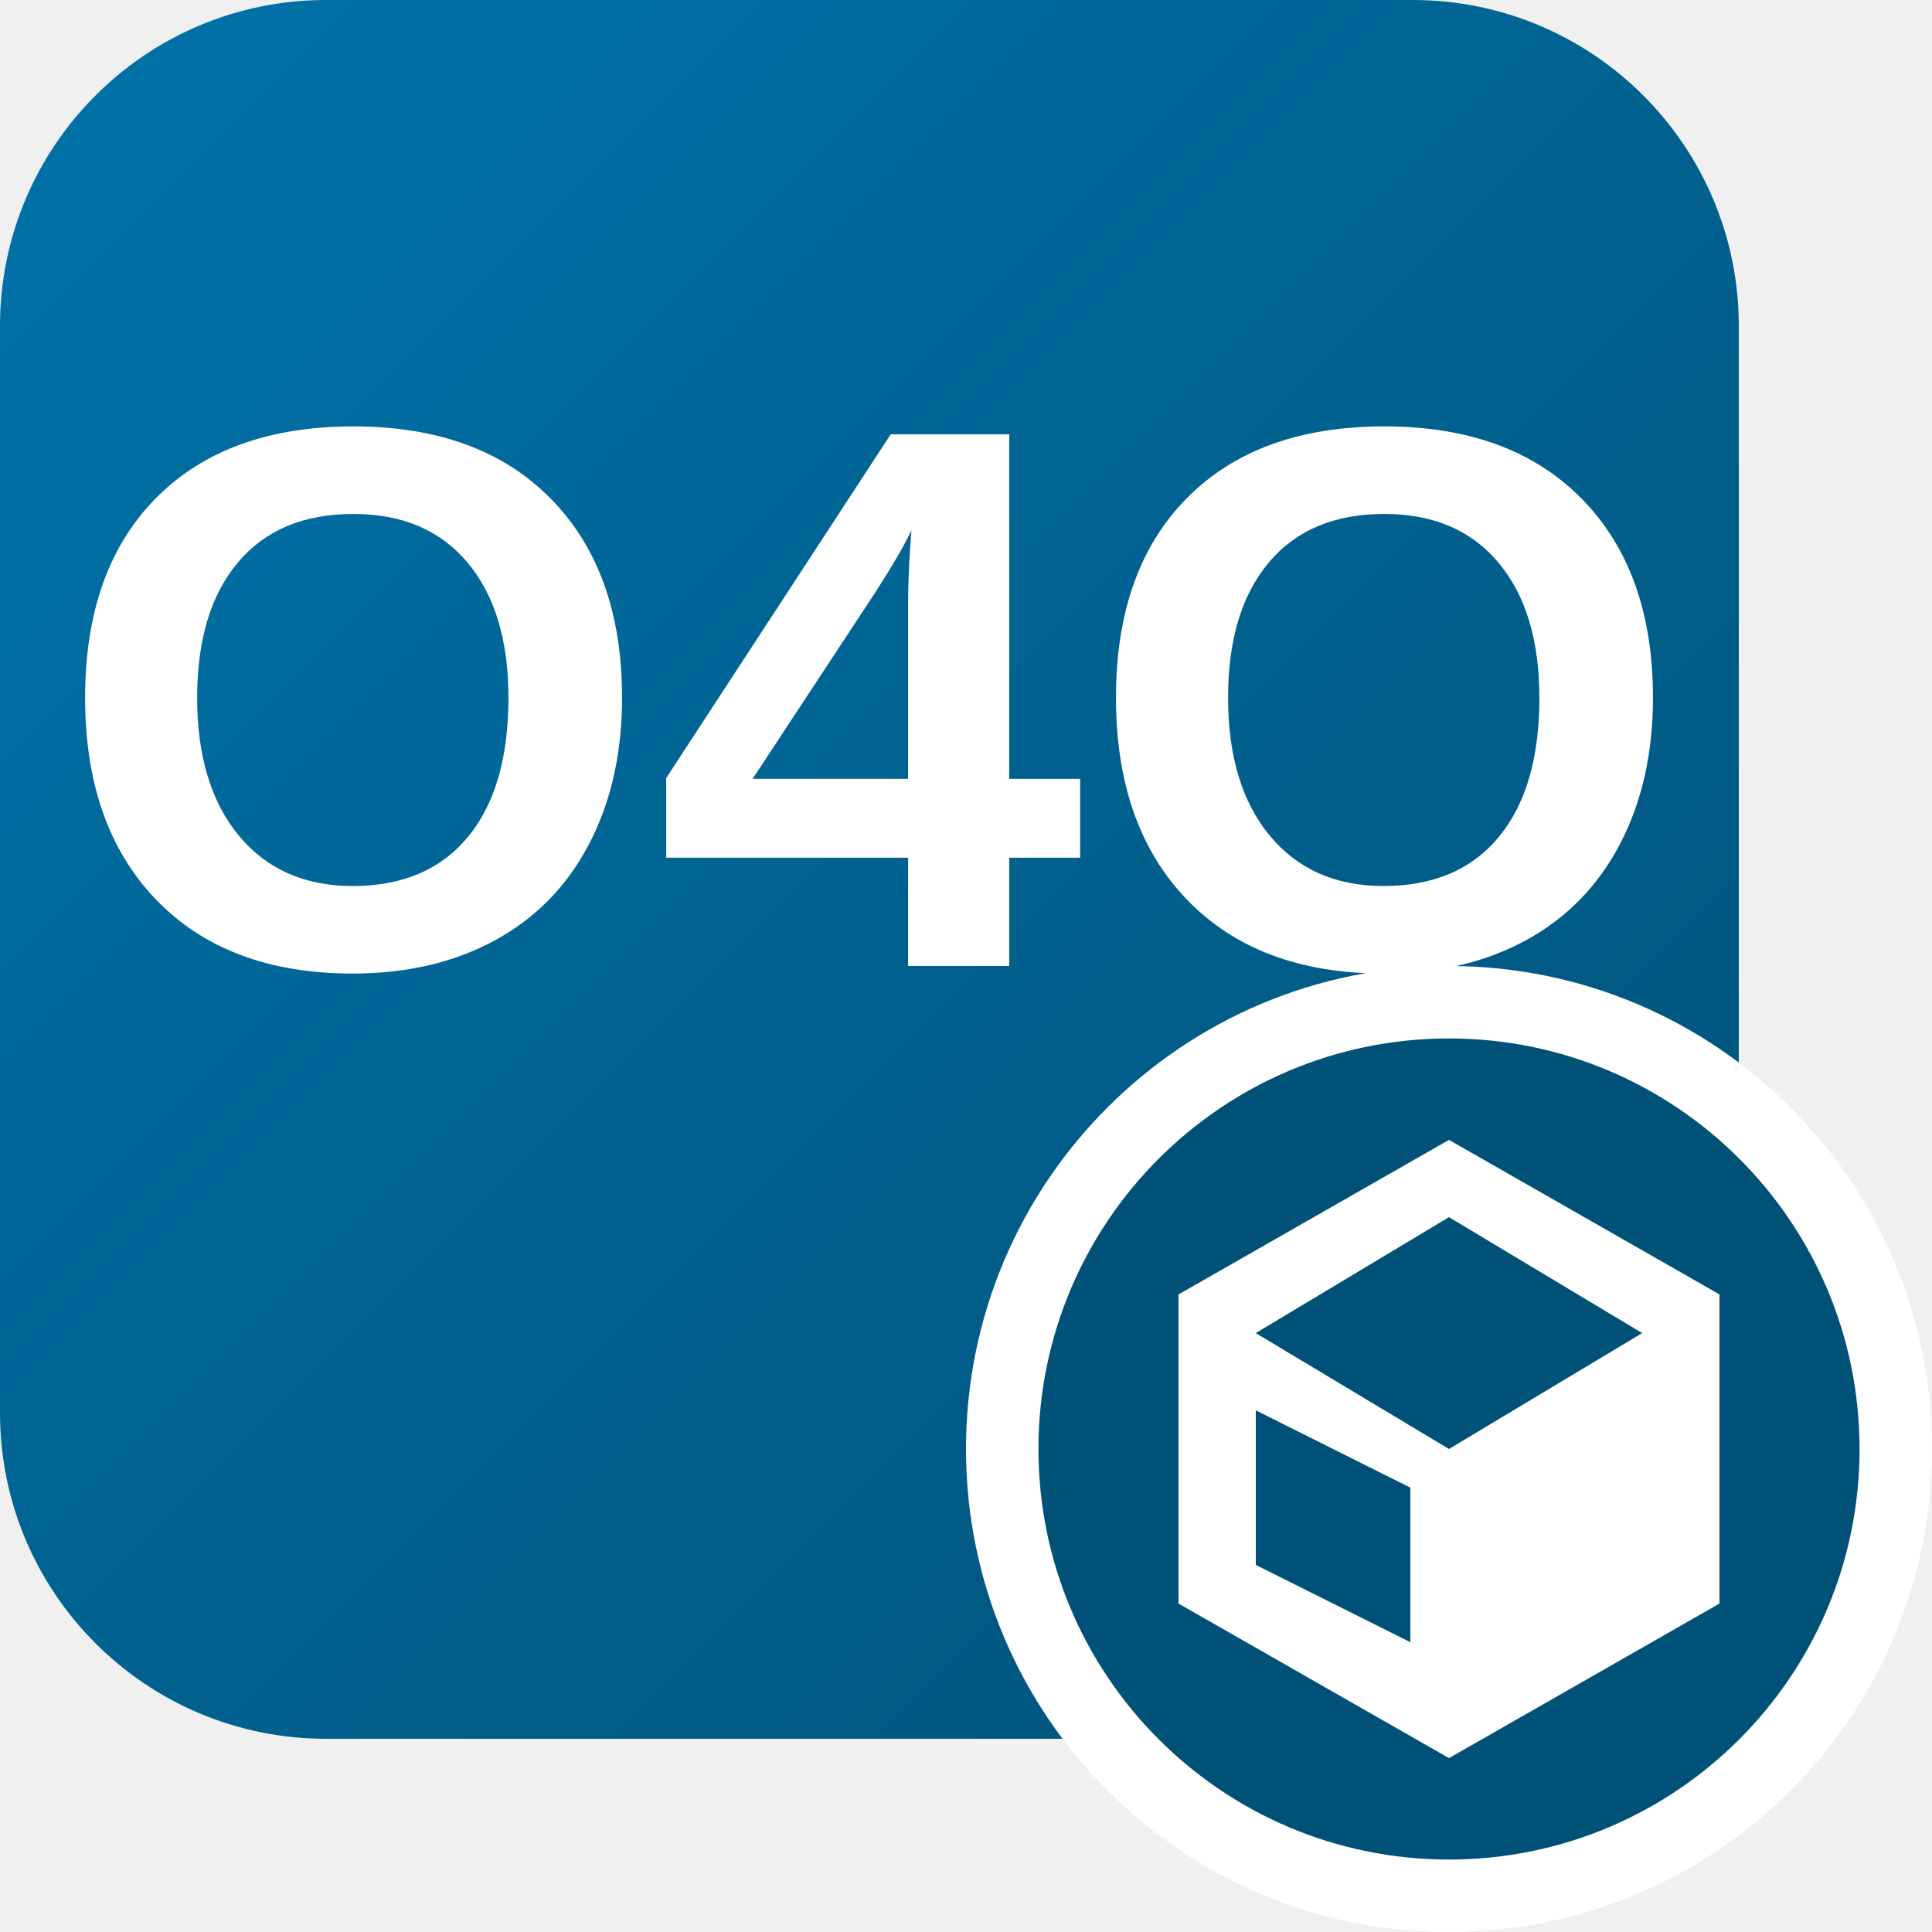
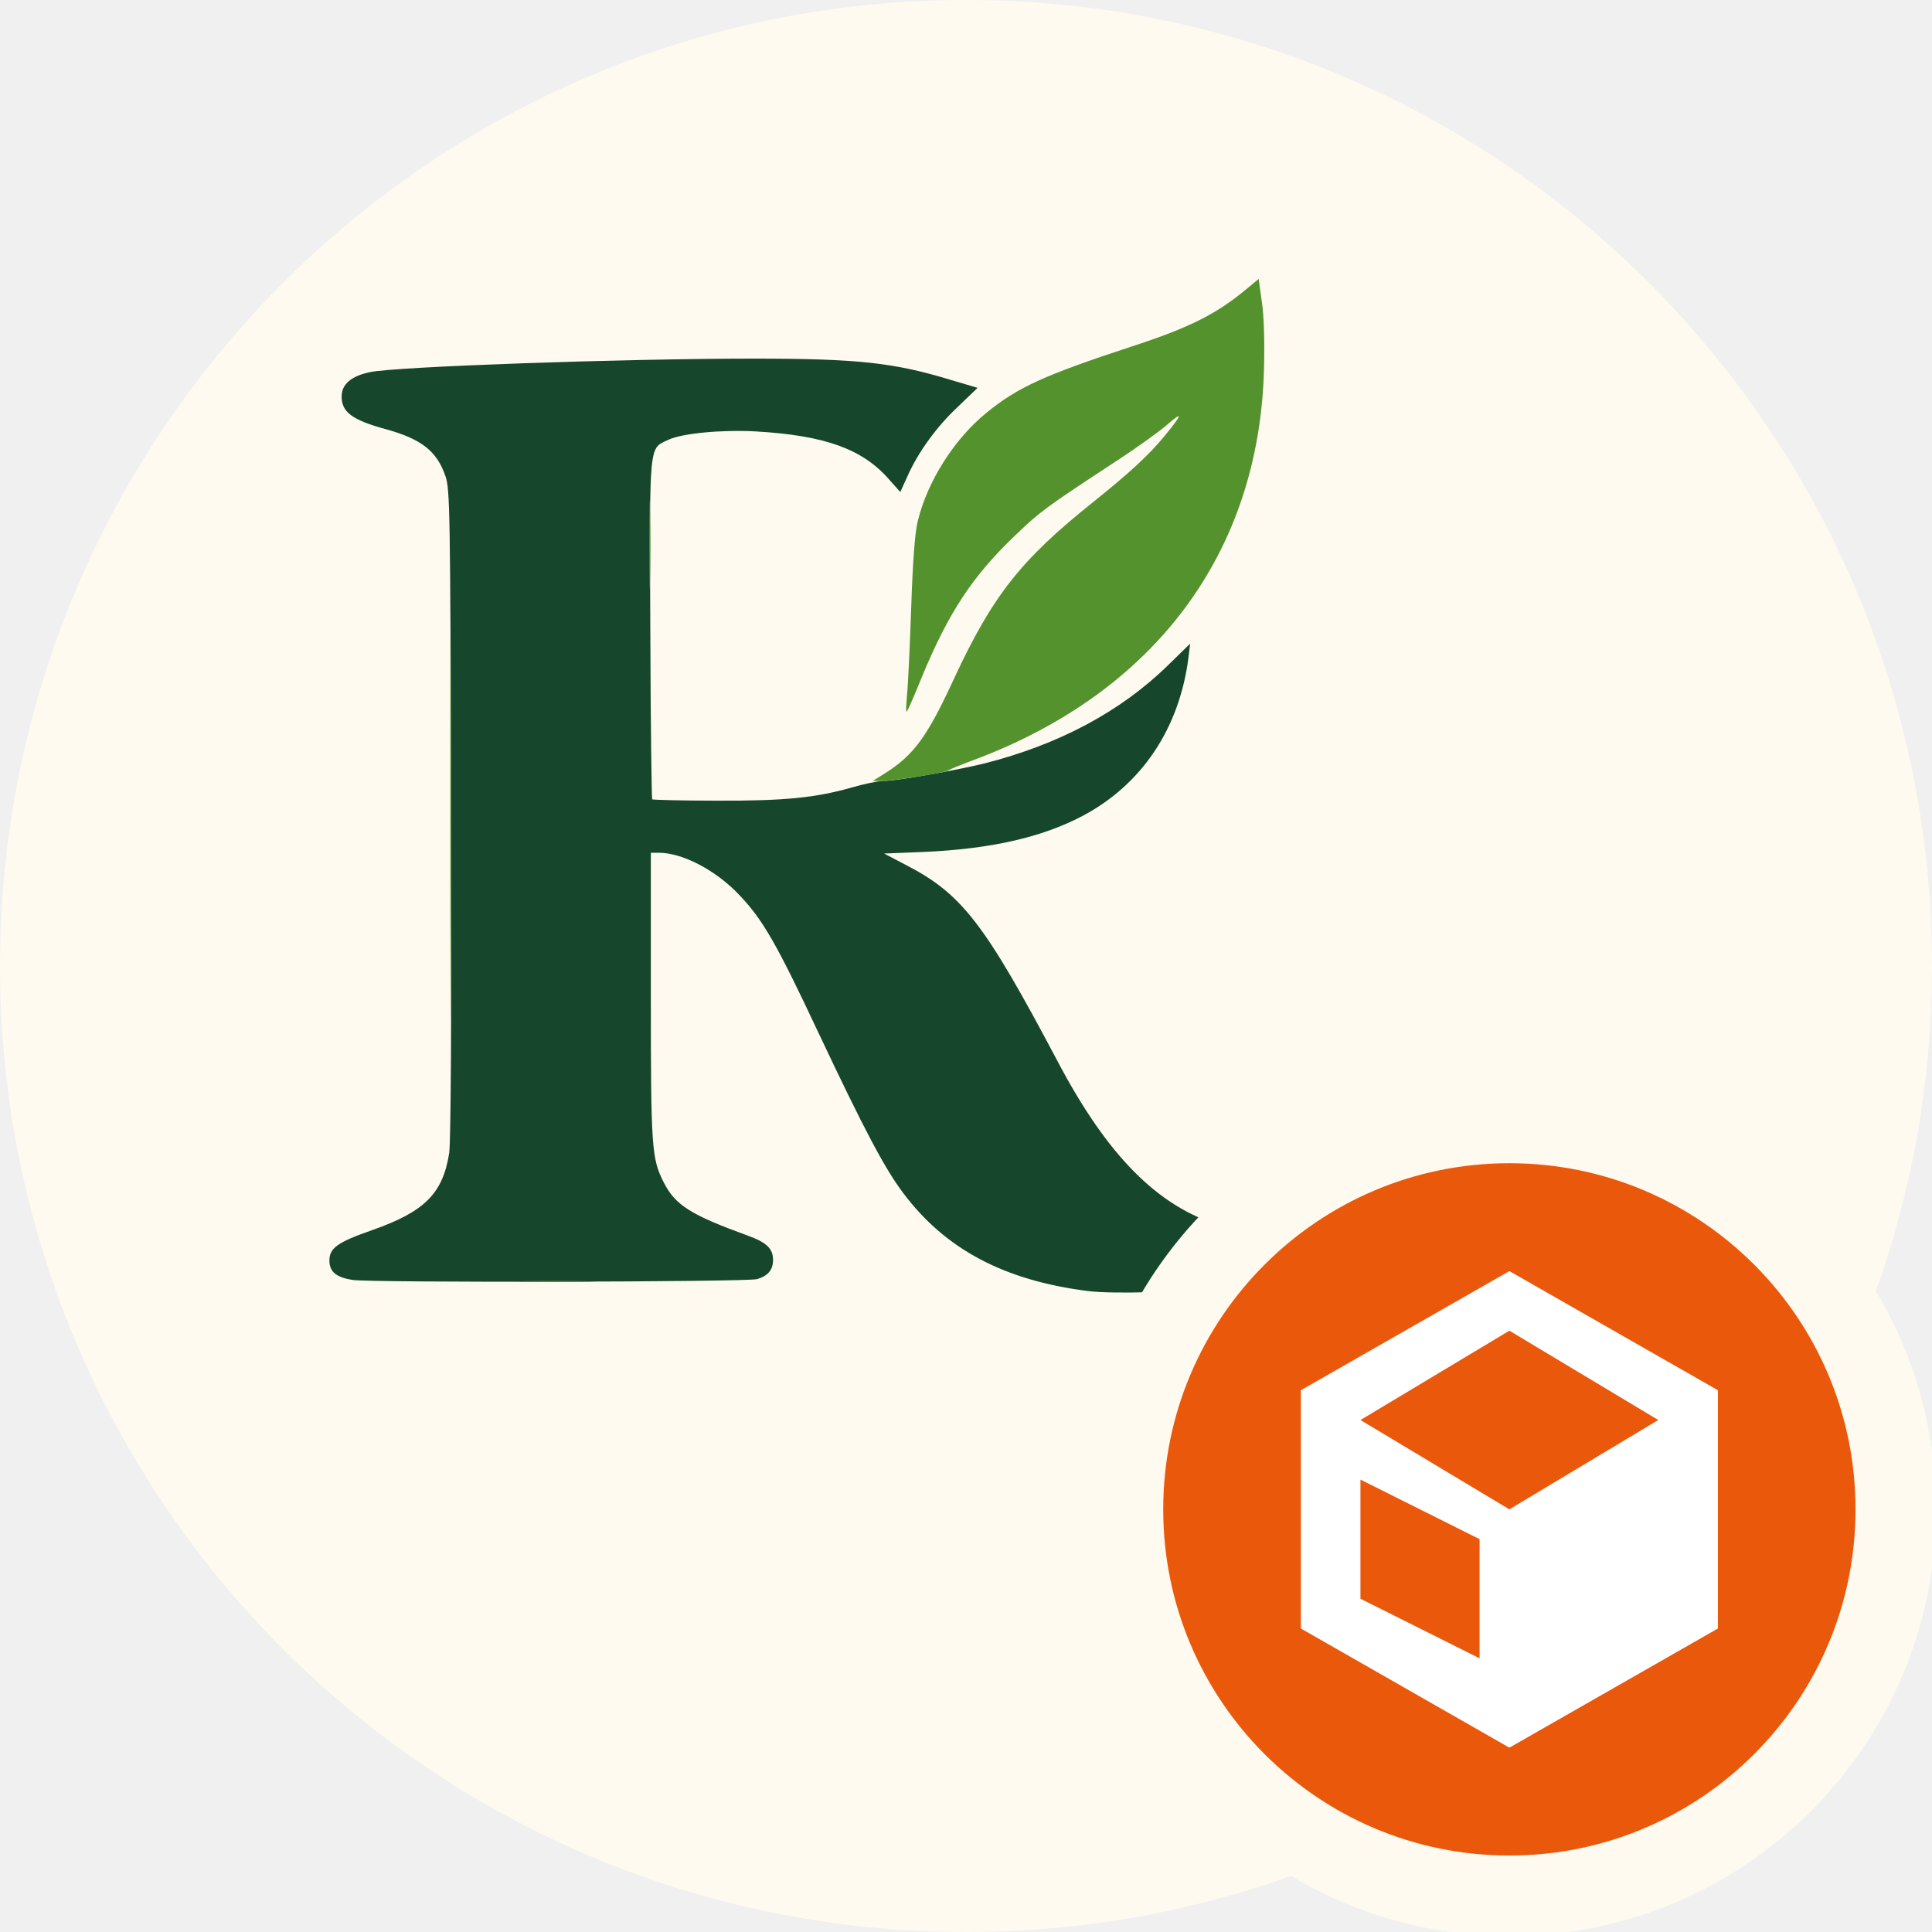
- <svg xmlns="http://www.w3.org/2000/svg" viewBox="0 0 40 40">
-   <defs>
-     <linearGradient id="o4o" x2="1" y2="1">
-       <stop stop-color="#0073aa" />
-       <stop offset="1" stop-color="#005177" />
-     </linearGradient>
-   </defs>
-   <rect width="36" height="36" rx="6.75" fill="url(#o4o)" />
+ <svg xmlns="http://www.w3.org/2000/svg" viewBox="0 0 48 48">
+   <circle cx="24" cy="24" r="24" fill="#fefaef" />
  <style>.compact{display:none}@media(max-width:20px){.regular{display:none}.compact{display:inline}}</style>
  <g class="regular">
-     <path transform="translate(2 -2)" fill="#fff" d="M10.879 16.445Q10.879 18.164 10.199 19.469Q9.52 20.773 8.254 21.465Q6.988 22.156 5.301 22.156Q2.707 22.156 1.234 20.629Q-0.238 19.102 -0.238 16.445Q-0.238 13.797 1.23 12.312Q2.699 10.828 5.316 10.828Q7.934 10.828 9.406 12.328Q10.879 13.828 10.879 16.445ZM8.527 16.445Q8.527 14.664 7.684 13.652Q6.84 12.641 5.316 12.641Q3.77 12.641 2.926 13.645Q2.082 14.648 2.082 16.445Q2.082 18.258 2.945 19.301Q3.809 20.344 5.301 20.344Q6.848 20.344 7.688 19.328Q8.527 18.312 8.527 16.445Z M18.895 19.758V22.0H16.801V19.758H11.793V18.109L16.441 10.992H18.895V18.125H20.363V19.758ZM16.801 14.523Q16.801 14.102 16.828 13.609Q16.855 13.117 16.871 12.977Q16.668 13.414 16.137 14.242L13.582 18.125H16.801Z M32.223 16.445Q32.223 18.164 31.543 19.469Q30.863 20.773 29.598 21.465Q28.332 22.156 26.645 22.156Q24.051 22.156 22.578 20.629Q21.105 19.102 21.105 16.445Q21.105 13.797 22.574 12.312Q24.043 10.828 26.66 10.828Q29.277 10.828 30.75 12.328Q32.223 13.828 32.223 16.445ZM29.871 16.445Q29.871 14.664 29.027 13.652Q28.184 12.641 26.66 12.641Q25.113 12.641 24.27 13.645Q23.426 14.648 23.426 16.445Q23.426 18.258 24.289 19.301Q25.152 20.344 26.645 20.344Q28.191 20.344 29.031 19.328Q29.871 18.312 29.871 16.445Z" />
-     <circle cx="30" cy="30" r="10" fill="#fff" />
-     <circle cx="30" cy="30" r="8.5" fill="#005177" />
-     <g transform="translate(23.6 23.6) scale(.8)" fill="#fff">
+     <g transform="translate(0 0) scale(0.066)" fill-rule="evenodd">
+       <path fill="#16462c" d="M409.6 486.0C378.0 482.0 355.9 470.3 340.0 449.1C333.0 439.8 325.4 425.4 308.2 389.0C292.4 355.3 287.1 346.1 278.3 336.9C269.4 327.5 256.9 321.0 247.9 321.0L245.0 321.0 L245.0 374.9C245.0 432.1 245.3 436.1 249.8 445.0C254.2 453.7 260.0 457.3 281.4 465.1C288.6 467.7 291.0 470.0 291.0 474.3C291.0 478.0 289.1 480.3 285.0 481.5C281.5 482.6 138.6 482.9 132.6 481.8C126.5 480.8 124.0 478.7 124.0 474.5C124.0 469.8 127.1 467.6 140.0 463.1C159.9 456.1 166.7 449.3 169.1 434.0C169.7 429.8 170.0 384.1 169.8 306.0C169.5 193.1 169.4 184.1 167.7 179.3C164.5 169.8 158.6 165.2 145.0 161.5C132.6 158.1 128.6 155.1 128.6 149.3C128.6 144.7 132.1 141.6 139.2 140.1C148.7 138.0 234.5 135.0 283.6 135.0C323.1 135.0 336.6 136.5 358.2 143.1L368.0 146.0 L360.5 153.2C352.4 160.8 345.5 170.4 341.5 179.5L338.9 185.2 L334.7 180.5C324.7 169.0 310.5 163.9 284.5 162.4C271.8 161.7 256.6 163.1 251.5 165.6C244.2 169.0 244.5 166.0 244.8 236.9C244.9 271.8 245.3 300.6 245.5 300.9C245.8 301.1 256.7 301.4 269.8 301.4C295.5 301.5 307.1 300.3 320.8 296.4C325.3 295.1 330.5 294.0 332.3 294.0C337.3 294.0 359.4 290.1 370.5 287.4C398.5 280.3 421.8 267.9 439.6 250.5L448.0 242.3 L447.4 247.4C444.0 274.2 429.8 295.4 407.4 307.2C392.0 315.3 372.7 319.6 347.7 320.7L332.8 321.3 L341.2 325.7C362.1 336.5 370.7 347.7 398.0 399.3C416.8 435.0 435.7 454.1 459.3 461.3C463.8 462.7 469.7 464.3 472.5 464.9C478.9 466.5 480.0 467.5 480.0 472.0C480.0 478.4 474.7 481.2 456.0 484.5C445.7 486.4 419.1 487.2 409.6 486.0Z" />
+       <path fill="#54922d" d="M197.2 482.3C203.7 482.1 214.3 482.1 220.8 482.3C227.2 482.4 221.9 482.6 209.0 482.6C196.1 482.6 190.8 482.4 197.2 482.3ZM169.5 310.0C169.5 244.3 169.6 217.4 169.7 250.3C169.9 283.1 169.9 336.9 169.7 369.8C169.6 402.6 169.5 375.7 169.5 310.0ZM333.3 291.0C344.0 284.2 349.1 277.3 359.2 255.3C373.7 224.2 384.2 210.8 411.5 189.0C425.2 178.0 432.6 171.2 438.4 164.1C445.2 155.8 445.5 154.5 439.2 160.0C436.6 162.3 428.0 168.5 420.0 173.7C393.5 191.1 391.7 192.4 382.3 201.4C366.1 216.8 357.0 230.7 347.0 254.9C344.2 261.8 341.7 267.6 341.3 267.9C341.0 268.2 341.1 265.6 341.4 262.0C341.8 258.4 342.5 243.6 343.0 229.0C343.6 210.9 344.4 200.5 345.5 196.1C349.1 181.2 359.2 165.3 371.2 155.5C383.0 145.8 393.2 141.2 425.8 130.5C447.6 123.4 457.8 118.3 469.1 108.9L473.8 105.0 L475.0 113.6C475.8 118.9 476.1 128.6 475.8 139.3C473.9 208.0 434.8 260.6 366.5 286.1C361.6 287.9 357.3 289.7 357.0 290.0C356.3 290.8 336.1 294.0 331.9 294.0L328.5 294.0 L333.3 291.0ZM244.4 205.0C244.4 189.9 244.6 183.7 244.7 191.2C244.9 198.8 244.9 211.2 244.7 218.8C244.6 226.3 244.4 220.1 244.4 205.0Z" />
+     </g>
+     <circle cx="37.5" cy="37.5" r="9.6" fill="#ea580c" stroke="#fefaef" stroke-width="2" />
+     <g transform="translate(31.58 31.58) scale(0.74)" fill="#fff">
      <path d="m8 0 7 4v8l-7 4-7-4V4Zm0 2L3 5l5 3 5-3Zm-5 5v4l4 2V9Z" fill-rule="evenodd" />
    </g>
  </g>
  <g class="compact">
-     <path transform="translate(2 -5.5)" fill="#fff" d="M10.879 16.445Q10.879 18.164 10.199 19.469Q9.52 20.773 8.254 21.465Q6.988 22.156 5.301 22.156Q2.707 22.156 1.234 20.629Q-0.238 19.102 -0.238 16.445Q-0.238 13.797 1.23 12.312Q2.699 10.828 5.316 10.828Q7.934 10.828 9.406 12.328Q10.879 13.828 10.879 16.445ZM8.527 16.445Q8.527 14.664 7.684 13.652Q6.84 12.641 5.316 12.641Q3.77 12.641 2.926 13.645Q2.082 14.648 2.082 16.445Q2.082 18.258 2.945 19.301Q3.809 20.344 5.301 20.344Q6.848 20.344 7.688 19.328Q8.527 18.312 8.527 16.445Z M18.895 19.758V22.0H16.801V19.758H11.793V18.109L16.441 10.992H18.895V18.125H20.363V19.758ZM16.801 14.523Q16.801 14.102 16.828 13.609Q16.855 13.117 16.871 12.977Q16.668 13.414 16.137 14.242L13.582 18.125H16.801Z M32.223 16.445Q32.223 18.164 31.543 19.469Q30.863 20.773 29.598 21.465Q28.332 22.156 26.645 22.156Q24.051 22.156 22.578 20.629Q21.105 19.102 21.105 16.445Q21.105 13.797 22.574 12.312Q24.043 10.828 26.66 10.828Q29.277 10.828 30.75 12.328Q32.223 13.828 32.223 16.445ZM29.871 16.445Q29.871 14.664 29.027 13.652Q28.184 12.641 26.66 12.641Q25.113 12.641 24.27 13.645Q23.426 14.648 23.426 16.445Q23.426 18.258 24.289 19.301Q25.152 20.344 26.645 20.344Q28.191 20.344 29.031 19.328Q29.871 18.312 29.871 16.445Z" />
-     <circle cx="29" cy="29" r="11" fill="#fff" />
-     <circle cx="29" cy="29" r="9.5" fill="#005177" />
-     <g transform="translate(21.8 21.8) scale(.9)" fill="#fff">
+     <g transform="translate(-6 -5.5) scale(0.064)" fill-rule="evenodd">
+       <path fill="#16462c" d="M409.6 486.0C378.0 482.0 355.9 470.3 340.0 449.1C333.0 439.8 325.4 425.4 308.2 389.0C292.4 355.3 287.1 346.1 278.3 336.9C269.4 327.5 256.9 321.0 247.9 321.0L245.0 321.0 L245.0 374.9C245.0 432.1 245.3 436.1 249.8 445.0C254.2 453.7 260.0 457.3 281.4 465.1C288.6 467.7 291.0 470.0 291.0 474.3C291.0 478.0 289.1 480.3 285.0 481.5C281.5 482.6 138.6 482.9 132.6 481.8C126.5 480.8 124.0 478.7 124.0 474.5C124.0 469.8 127.1 467.6 140.0 463.1C159.9 456.1 166.7 449.3 169.1 434.0C169.7 429.8 170.0 384.1 169.8 306.0C169.5 193.1 169.4 184.1 167.7 179.3C164.5 169.8 158.6 165.2 145.0 161.5C132.6 158.1 128.6 155.1 128.6 149.3C128.6 144.7 132.1 141.6 139.2 140.1C148.7 138.0 234.5 135.0 283.6 135.0C323.1 135.0 336.6 136.5 358.2 143.1L368.0 146.0 L360.5 153.2C352.4 160.8 345.5 170.4 341.5 179.5L338.9 185.2 L334.7 180.5C324.7 169.0 310.5 163.9 284.5 162.4C271.8 161.7 256.6 163.1 251.5 165.6C244.2 169.0 244.5 166.0 244.8 236.9C244.9 271.8 245.3 300.6 245.5 300.9C245.8 301.1 256.7 301.4 269.8 301.4C295.5 301.5 307.1 300.3 320.8 296.4C325.3 295.1 330.5 294.0 332.3 294.0C337.3 294.0 359.4 290.1 370.5 287.4C398.5 280.3 421.8 267.9 439.6 250.5L448.0 242.3 L447.4 247.4C444.0 274.2 429.8 295.4 407.4 307.2C392.0 315.3 372.7 319.6 347.7 320.7L332.8 321.3 L341.2 325.7C362.1 336.5 370.7 347.7 398.0 399.3C416.8 435.0 435.7 454.1 459.3 461.3C463.8 462.7 469.7 464.3 472.5 464.9C478.9 466.5 480.0 467.5 480.0 472.0C480.0 478.4 474.7 481.2 456.0 484.5C445.7 486.4 419.1 487.2 409.6 486.0Z" />
+       <path fill="#54922d" d="M197.2 482.3C203.7 482.1 214.3 482.1 220.8 482.3C227.2 482.4 221.9 482.6 209.0 482.6C196.1 482.6 190.8 482.4 197.2 482.3ZM169.5 310.0C169.5 244.3 169.6 217.4 169.7 250.3C169.9 283.1 169.9 336.9 169.7 369.8C169.6 402.6 169.5 375.7 169.5 310.0ZM333.3 291.0C344.0 284.2 349.1 277.3 359.2 255.3C373.7 224.2 384.2 210.8 411.5 189.0C425.2 178.0 432.6 171.2 438.4 164.1C445.2 155.8 445.5 154.5 439.2 160.0C436.6 162.3 428.0 168.5 420.0 173.7C393.5 191.1 391.7 192.4 382.3 201.4C366.1 216.8 357.0 230.7 347.0 254.9C344.2 261.8 341.7 267.6 341.3 267.9C341.0 268.2 341.1 265.6 341.4 262.0C341.8 258.4 342.5 243.6 343.0 229.0C343.6 210.9 344.4 200.5 345.5 196.1C349.1 181.2 359.2 165.3 371.2 155.5C383.0 145.8 393.2 141.2 425.8 130.5C447.6 123.4 457.8 118.3 469.1 108.9L473.8 105.0 L475.0 113.6C475.8 118.9 476.1 128.6 475.8 139.3C473.9 208.0 434.8 260.6 366.5 286.1C361.6 287.9 357.3 289.7 357.0 290.0C356.3 290.8 336.1 294.0 331.9 294.0L328.5 294.0 L333.3 291.0ZM244.4 205.0C244.4 189.9 244.6 183.7 244.7 191.2C244.9 198.8 244.9 211.2 244.7 218.8C244.6 226.3 244.4 220.1 244.4 205.0Z" />
+     </g>
+     <circle cx="34.5" cy="34.5" r="13" fill="#ea580c" stroke="#fefaef" stroke-width="2.2" />
+     <g transform="translate(26.1 26.1) scale(1.05)" fill="#fff">
      <path d="m8 0 7 4v8l-7 4-7-4V4Zm0 2L3 5l5 3 5-3Zm-5 5v4l4 2V9Z" fill-rule="evenodd" />
    </g>
  </g>
</svg>
